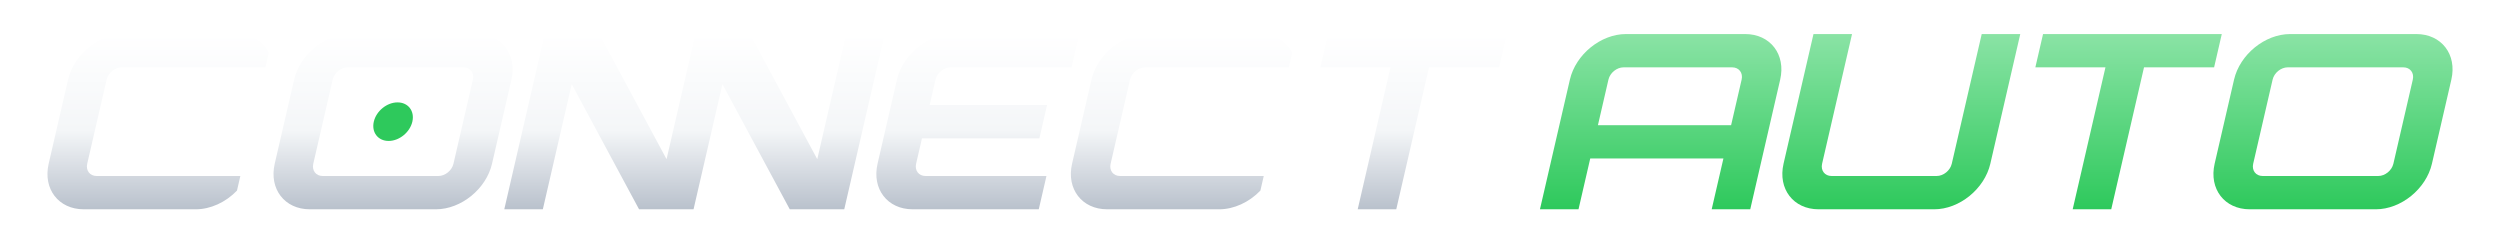
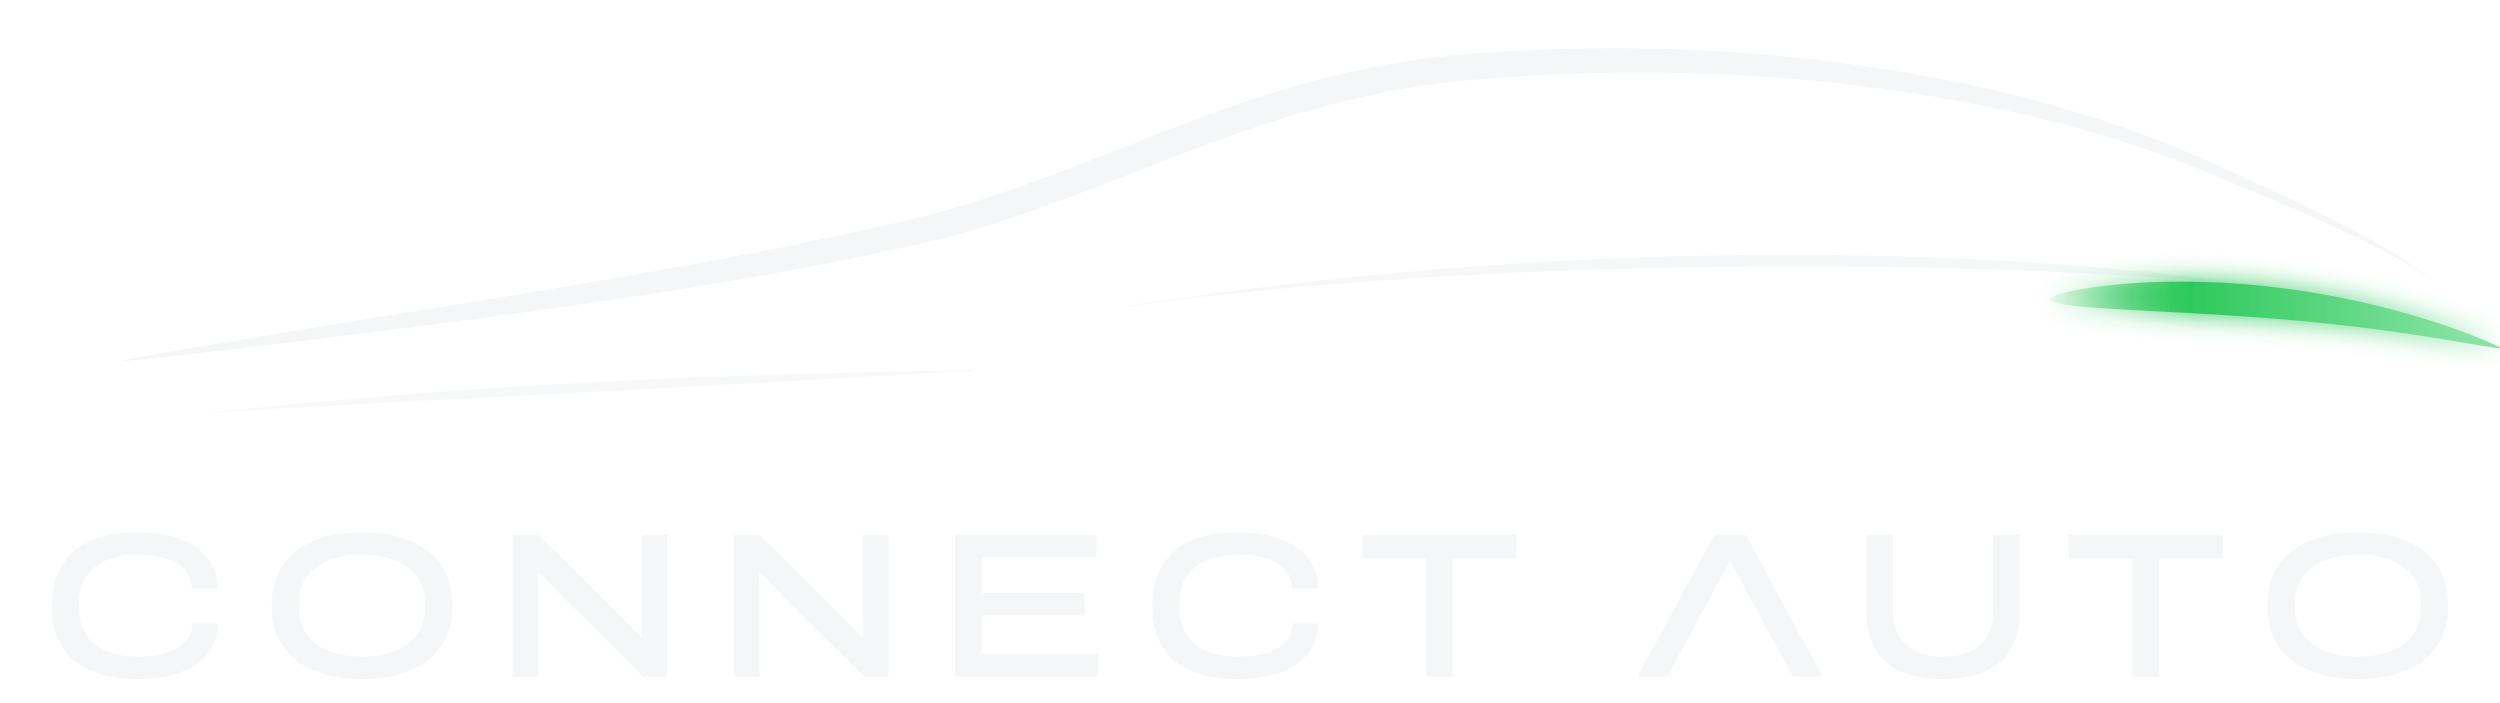
- <svg xmlns="http://www.w3.org/2000/svg" viewBox="-14 351.84 1028 100.06">
+ <svg xmlns="http://www.w3.org/2000/svg" viewBox="112 128 776 218">
  <defs>
-     <linearGradient id="gW" x1="0" y1="0" x2="0" y2="100" gradientUnits="userSpaceOnUse">
-       <stop offset="0" stop-color="#FFFFFF" />
-       <stop offset=".55" stop-color="#F4F6F8" />
-       <stop offset="1" stop-color="#B9C1CC" />
+     <linearGradient id="t" x1="744" y1="0" x2="880" y2="0" gradientUnits="userSpaceOnUse">
+       <stop offset="0" stop-color="#2EC95C" stop-opacity="0" />
+       <stop offset=".35" stop-color="#2EC95C" />
+       <stop offset="1" stop-color="#8AE3A5" />
    </linearGradient>
-     <linearGradient id="gA" x1="0" y1="0" x2="0" y2="100" gradientUnits="userSpaceOnUse">
-       <stop offset="0" stop-color="#8AE3A5" />
-       <stop offset="1" stop-color="#2EC95C" />
-     </linearGradient>
+     <filter id="gl" x="-20%" y="-200%" width="140%" height="500%">
+       <feGaussianBlur stdDeviation="4" result="b" />
+       <feMerge>
+         <feMergeNode in="b" />
+         <feMergeNode in="SourceGraphic" />
+       </feMerge>
+     </filter>
  </defs>
-   <g transform="translate(18.32 365.84) scale(0.72059) skewX(-13)">
-     <path d="M111 19L111 10.67A26 26 0 0 0 90 0L26 0A26 26 0 0 0 0 26L0 74A26 26 0 0 0 26 100L90 100A26 26 0 0 0 111 89.33L111 81L29 81A7 7 0 0 1 22 74L22 26A7 7 0 0 1 29 19ZM155 0L227 0A26 26 0 0 1 253 26L253 74A26 26 0 0 1 227 100L155 100A26 26 0 0 1 129 74L129 26A26 26 0 0 1 155 0ZM158 19A7 7 0 0 0 151 26L151 74A7 7 0 0 0 158 81L224 81A7 7 0 0 0 231 74L231 26A7 7 0 0 0 224 19ZM266 0L297.09 0L352 71.4L352 0L383.09 0L438 71.4L438 0L460 0L460 100L428.91 100L374 28.6L374 100L342.91 100L288 28.6L288 100L266 100ZM571 0L499 0A26 26 0 0 0 473 26L473 74A26 26 0 0 0 499 100L571 100L571 81L502 81A7 7 0 0 1 495 74L495 59.5L562 59.5L562 40.5L495 40.5L495 26A7 7 0 0 1 502 19L571 19ZM695 19L695 10.67A26 26 0 0 0 674 0L610 0A26 26 0 0 0 584 26L584 74A26 26 0 0 0 610 100L674 100A26 26 0 0 0 695 89.33L695 81L613 81A7 7 0 0 1 606 74L606 26A7 7 0 0 1 613 19ZM713 0L815 0L815 19L775 19L775 100L753 100L753 19L713 19Z" fill="url(#gW)" fill-rule="evenodd" />
-     <path d="M857 100L857 26A26 26 0 0 1 883 0L951 0A26 26 0 0 1 977 26L977 100L955 100L955 71L879 71L879 100ZM879 52L879 26A7 7 0 0 1 886 19L948 19A7 7 0 0 1 955 26L955 52ZM990 0L1012 0L1012 74A7 7 0 0 0 1019 81L1079 81A7 7 0 0 0 1086 74L1086 0L1108 0L1108 74A26 26 0 0 1 1082 100L1016 100A26 26 0 0 1 990 74ZM1121 0L1223 0L1223 19L1183 19L1183 100L1161 100L1161 19L1121 19ZM1262 0L1334 0A26 26 0 0 1 1360 26L1360 74A26 26 0 0 1 1334 100L1262 100A26 26 0 0 1 1236 74L1236 26A26 26 0 0 1 1262 0ZM1265 19A7 7 0 0 0 1258 26L1258 74A7 7 0 0 0 1265 81L1331 81A7 7 0 0 0 1338 74L1338 26A7 7 0 0 0 1331 19Z" fill="url(#gA)" fill-rule="evenodd" />
-     <circle cx="191.0" cy="50.0" r="11" fill="#2EC95C" />
-   </g>
+   <path d="M150.02,240.17 L155.62,239.57 L161.16,239.01 L166.64,238.41 L172.06,237.80 L177.42,237.19 L182.72,236.58 L187.96,235.96 L193.15,235.34 L198.28,234.73 L203.36,234.12 L208.38,233.50 L213.35,232.89 L218.28,232.28 L223.14,231.68 L227.96,231.07 L232.73,230.47 L237.45,229.87 L242.13,229.27 L246.75,228.67 L251.33,228.07 L255.87,227.47 L260.35,226.88 L264.80,226.28 L269.20,225.68 L273.56,225.09 L277.88,224.49 L282.15,223.89 L286.39,223.29 L290.58,222.69 L294.74,222.09 L298.86,221.49 L302.94,220.89 L306.98,220.28 L310.99,219.67 L314.96,219.06 L318.90,218.44 L322.80,217.82 L326.67,217.20 L330.51,216.57 L334.32,215.94 L338.10,215.31 L341.84,214.66 L345.56,214.02 L349.25,213.37 L352.91,212.71 L356.54,212.05 L360.15,211.38 L363.73,210.70 L367.29,210.02 L370.82,209.32 L374.33,208.63 L377.81,207.92 L381.27,207.20 L384.71,206.48 L388.14,205.75 L391.54,205.00 L394.92,204.25 L398.28,203.49 L401.63,202.72 L405.02,201.92 L408.00,201.10 L410.89,200.28 L413.75,199.44 L416.59,198.58 L419.40,197.71 L422.18,196.82 L424.94,195.92 L427.68,195.01 L430.39,194.09 L433.08,193.16 L435.75,192.22 L438.41,191.26 L441.04,190.31 L443.66,189.34 L446.27,188.37 L448.86,187.39 L451.43,186.41 L454.00,185.43 L456.55,184.44 L459.09,183.46 L461.63,182.47 L464.16,181.48 L466.68,180.50 L469.19,179.52 L471.70,178.54 L474.21,177.57 L476.72,176.60 L479.23,175.63 L481.74,174.68 L484.25,173.73 L486.76,172.79 L489.28,171.86 L491.80,170.94 L494.33,170.03 L496.86,169.13 L499.41,168.25 L501.96,167.38 L504.53,166.52 L507.11,165.68 L509.71,164.85 L512.31,164.05 L514.94,163.26 L517.58,162.49 L520.24,161.73 L522.92,161.00 L525.62,160.29 L528.35,159.61 L531.10,158.94 L533.87,158.30 L536.67,157.68 L539.50,157.09 L542.35,156.53 L545.24,155.99 L548.15,155.48 L551.10,154.99 L554.09,154.54 L557.10,154.12 L560.16,153.73 L563.25,153.37 L566.37,153.04 L570.82,152.64 L575.28,152.28 L579.73,151.95 L584.17,151.66 L588.60,151.39 L593.02,151.17 L597.43,150.98 L601.83,150.82 L606.22,150.69 L610.60,150.60 L614.96,150.54 L619.31,150.51 L623.65,150.52 L627.97,150.55 L632.27,150.62 L636.56,150.72 L640.84,150.86 L645.09,151.02 L649.33,151.21 L653.55,151.44 L657.75,151.69 L661.93,151.98 L666.09,152.29 L670.22,152.63 L674.34,153.01 L678.43,153.41 L682.50,153.84 L686.55,154.30 L690.57,154.78 L694.56,155.30 L698.53,155.84 L702.47,156.41 L706.39,157.01 L710.27,157.64 L714.13,158.29 L717.96,158.97 L721.76,159.67 L725.53,160.40 L729.27,161.15 L732.97,161.94 L736.64,162.74 L740.28,163.57 L743.89,164.43 L747.46,165.31 L750.99,166.21 L754.49,167.14 L757.95,168.09 L761.38,169.07 L764.76,170.06 L768.11,171.09 L771.42,172.13 L774.69,173.19 L777.92,174.28 L781.11,175.39 L784.25,176.52 L787.36,177.68 L790.42,178.85 L793.43,180.04 L796.40,181.26 L799.34,182.50 L800.76,183.08 L802.15,183.65 L803.54,184.22 L804.91,184.79 L806.27,185.35 L807.63,185.91 L808.97,186.47 L810.30,187.02 L811.63,187.57 L812.94,188.12 L814.24,188.67 L815.54,189.21 L816.82,189.75 L818.09,190.29 L819.36,190.83 L820.61,191.36 L821.85,191.90 L823.09,192.43 L824.31,192.96 L825.52,193.48 L826.73,194.01 L827.92,194.53 L829.10,195.06 L830.28,195.58 L831.44,196.10 L832.59,196.62 L833.74,197.13 L834.87,197.65 L835.99,198.16 L837.11,198.68 L838.21,199.19 L839.30,199.70 L840.39,200.22 L841.46,200.73 L842.53,201.24 L843.58,201.75 L844.62,202.26 L845.66,202.77 L846.68,203.28 L847.70,203.79 L848.70,204.30 L849.70,204.81 L850.68,205.32 L851.66,205.82 L852.63,206.33 L853.58,206.84 L854.53,207.35 L855.47,207.86 L856.39,208.38 L857.31,208.89 L858.22,209.40 L859.12,209.91 L860.01,210.42 L860.89,210.94 L861.76,211.45 L862.62,211.97 L863.46,212.50 L864.28,213.05 L865.10,213.60 L865.90,214.14 L866.10,213.86 L865.29,213.31 L864.48,212.76 L863.65,212.21 L862.82,211.66 L861.99,211.09 L861.15,210.52 L860.30,209.95 L859.44,209.38 L858.57,208.82 L857.69,208.25 L856.80,207.69 L855.89,207.13 L854.98,206.57 L854.06,206.01 L853.12,205.45 L852.18,204.89 L851.23,204.33 L850.26,203.77 L849.29,203.21 L848.30,202.66 L847.31,202.10 L846.30,201.54 L845.29,200.98 L844.26,200.43 L843.22,199.87 L842.18,199.31 L841.12,198.75 L840.06,198.19 L838.98,197.63 L837.89,197.07 L836.80,196.51 L835.69,195.95 L834.57,195.38 L833.45,194.82 L832.31,194.25 L831.16,193.69 L830.01,193.12 L828.84,192.55 L827.66,191.98 L826.48,191.41 L825.28,190.83 L824.07,190.26 L822.86,189.68 L821.63,189.10 L820.39,188.52 L819.15,187.93 L817.89,187.35 L816.62,186.76 L815.35,186.17 L814.06,185.58 L812.76,184.98 L811.46,184.38 L810.14,183.78 L808.81,183.18 L807.48,182.57 L806.13,181.96 L804.77,181.35 L803.41,180.74 L802.03,180.12 L800.66,179.50 L797.75,178.16 L794.78,176.84 L791.77,175.53 L788.71,174.25 L785.61,172.99 L782.46,171.75 L779.27,170.53 L776.04,169.33 L772.76,168.16 L769.44,167.01 L766.08,165.88 L762.69,164.77 L759.25,163.69 L755.77,162.63 L752.26,161.60 L748.71,160.59 L745.12,159.61 L741.49,158.65 L737.84,157.71 L734.14,156.81 L730.41,155.92 L726.65,155.07 L722.86,154.24 L719.03,153.43 L715.17,152.66 L711.28,151.91 L707.37,151.19 L703.42,150.50 L699.44,149.83 L695.44,149.20 L691.41,148.59 L687.35,148.02 L683.26,147.47 L679.16,146.95 L675.02,146.46 L670.86,146.01 L666.68,145.58 L662.48,145.19 L658.25,144.82 L654.01,144.49 L649.74,144.19 L645.45,143.92 L641.14,143.69 L636.82,143.48 L632.48,143.31 L628.11,143.18 L623.74,143.08 L619.35,143.01 L614.94,142.97 L610.51,142.98 L606.08,143.01 L601.63,143.08 L597.17,143.19 L592.69,143.33 L588.21,143.51 L583.71,143.73 L579.21,143.98 L574.69,144.27 L570.17,144.59 L565.63,144.96 L562.39,145.27 L559.20,145.61 L556.05,145.99 L552.93,146.40 L549.85,146.84 L546.80,147.32 L543.79,147.83 L540.81,148.36 L537.86,148.93 L534.94,149.52 L532.05,150.14 L529.19,150.79 L526.36,151.46 L523.55,152.15 L520.76,152.87 L518.01,153.61 L515.27,154.37 L512.55,155.15 L509.86,155.96 L507.18,156.78 L504.53,157.61 L501.89,158.47 L499.26,159.33 L496.65,160.22 L494.06,161.11 L491.48,162.02 L488.91,162.95 L486.35,163.88 L483.80,164.82 L481.25,165.77 L478.72,166.73 L476.19,167.70 L473.66,168.67 L471.14,169.65 L468.62,170.63 L466.10,171.62 L463.59,172.61 L461.07,173.60 L458.54,174.59 L456.02,175.58 L453.49,176.57 L450.95,177.56 L448.41,178.55 L445.86,179.53 L443.30,180.51 L440.73,181.48 L438.14,182.45 L435.55,183.41 L432.93,184.36 L430.31,185.31 L427.66,186.24 L425.00,187.16 L422.32,188.08 L419.62,188.98 L416.90,189.87 L414.16,190.75 L411.39,191.61 L408.59,192.45 L405.77,193.28 L402.98,194.08 L399.76,194.87 L396.45,195.67 L393.13,196.46 L389.78,197.24 L386.42,198.02 L383.03,198.78 L379.63,199.55 L376.20,200.30 L372.75,201.05 L369.28,201.79 L365.78,202.52 L362.25,203.25 L358.71,203.98 L355.13,204.70 L351.53,205.42 L347.90,206.13 L344.24,206.84 L340.55,207.54 L336.83,208.25 L333.09,208.95 L329.31,209.65 L325.50,210.34 L321.65,211.04 L317.77,211.73 L313.86,212.43 L309.91,213.12 L305.93,213.82 L301.91,214.51 L297.86,215.21 L293.76,215.91 L289.63,216.61 L285.46,217.31 L281.25,218.01 L277.00,218.72 L272.70,219.43 L268.37,220.14 L263.99,220.86 L259.57,221.58 L255.10,222.31 L250.59,223.04 L246.04,223.78 L241.44,224.52 L236.79,225.28 L232.09,226.04 L227.35,226.80 L222.56,227.58 L217.71,228.36 L212.82,229.15 L207.88,229.96 L202.88,230.77 L197.84,231.60 L192.74,232.44 L187.58,233.29 L182.37,234.16 L177.11,235.04 L171.80,235.95 L166.42,236.88 L161.00,237.83 L155.52,238.84 L149.98,239.83Z" fill="#F4F6F8" />
+   <path d="M462.02,223.17 L467.55,222.38 L473.11,221.62 L478.71,220.88 L484.36,220.23 L490.05,219.60 L495.77,218.99 L501.53,218.40 L507.32,217.84 L513.14,217.30 L518.98,216.78 L524.86,216.29 L530.76,215.82 L536.69,215.37 L542.64,214.94 L548.61,214.53 L554.60,214.15 L560.62,213.78 L566.64,213.44 L572.69,213.12 L578.75,212.81 L584.82,212.53 L590.90,212.27 L596.99,212.03 L603.09,211.81 L609.20,211.61 L615.31,211.43 L621.43,211.26 L627.54,211.12 L633.66,211.00 L639.78,210.89 L645.90,210.81 L652.01,210.74 L658.12,210.70 L664.23,210.67 L670.32,210.66 L676.41,210.67 L682.48,210.70 L688.54,210.75 L694.59,210.81 L700.63,210.90 L706.65,211.01 L712.65,211.13 L718.63,211.28 L724.59,211.45 L730.53,211.63 L736.45,211.84 L742.34,212.07 L748.20,212.32 L754.04,212.59 L759.85,212.88 L765.62,213.19 L771.37,213.53 L777.08,213.88 L782.75,214.26 L788.39,214.67 L794.00,215.09 L799.56,215.54 L805.08,216.01 L810.56,216.54 L815.98,217.17 L816.02,216.83 L810.60,216.19 L805.14,215.50 L799.63,214.80 L794.09,214.13 L788.50,213.50 L782.87,212.89 L777.21,212.31 L771.50,211.77 L765.76,211.25 L759.99,210.76 L754.18,210.30 L748.34,209.88 L742.47,209.48 L736.58,209.11 L730.66,208.77 L724.71,208.47 L718.74,208.19 L712.75,207.94 L706.73,207.73 L700.70,207.54 L694.66,207.39 L688.59,207.26 L682.52,207.17 L676.43,207.11 L670.33,207.07 L664.22,207.07 L658.10,207.10 L651.98,207.15 L645.85,207.24 L639.72,207.36 L633.59,207.50 L627.45,207.67 L621.32,207.88 L615.20,208.11 L609.07,208.37 L602.96,208.66 L596.85,208.97 L590.75,209.31 L584.66,209.68 L578.59,210.08 L572.53,210.50 L566.48,210.94 L560.45,211.42 L554.44,211.91 L548.45,212.44 L542.48,212.98 L536.53,213.56 L530.61,214.15 L524.72,214.77 L518.85,215.41 L513.01,216.07 L507.20,216.76 L501.42,217.47 L495.68,218.20 L489.97,218.95 L484.30,219.72 L478.66,220.51 L473.06,221.27 L467.50,222.04 L461.98,222.83Z" fill="#F4F6F8" opacity=".9" />
+   <path d="M178.01,256.17 L181.62,255.88 L185.24,255.59 L188.88,255.38 L192.53,255.17 L196.20,254.95 L199.87,254.75 L203.56,254.54 L207.26,254.33 L210.98,254.12 L214.70,253.92 L218.44,253.72 L222.19,253.51 L225.95,253.31 L229.72,253.11 L233.51,252.91 L237.30,252.71 L241.11,252.51 L244.93,252.31 L248.76,252.11 L252.60,251.91 L256.45,251.71 L260.31,251.50 L264.18,251.30 L268.07,251.10 L271.96,250.90 L275.86,250.69 L279.78,250.49 L283.70,250.28 L287.64,250.08 L291.58,249.87 L295.53,249.66 L299.50,249.45 L303.47,249.24 L307.45,249.03 L311.45,248.81 L315.45,248.60 L319.46,248.38 L323.48,248.16 L327.51,247.94 L331.54,247.72 L335.59,247.50 L339.65,247.27 L343.71,247.05 L347.78,246.82 L351.86,246.59 L355.95,246.36 L360.05,246.13 L364.15,245.90 L368.27,245.66 L372.39,245.43 L376.51,245.19 L380.65,244.96 L384.79,244.72 L388.95,244.48 L393.10,244.24 L397.27,244.00 L401.44,243.76 L405.62,243.51 L409.81,243.33 L414.01,243.17 L413.99,242.83 L409.80,242.98 L405.61,243.10 L401.42,243.16 L397.24,243.23 L393.07,243.30 L388.90,243.38 L384.75,243.47 L380.60,243.56 L376.45,243.65 L372.32,243.75 L368.19,243.85 L364.07,243.96 L359.96,244.07 L355.86,244.19 L351.76,244.32 L347.68,244.45 L343.60,244.58 L339.53,244.72 L335.47,244.87 L331.42,245.02 L327.38,245.18 L323.34,245.34 L319.32,245.51 L315.30,245.69 L311.30,245.87 L307.30,246.06 L303.32,246.26 L299.34,246.46 L295.38,246.67 L291.42,246.88 L287.47,247.10 L283.54,247.33 L279.61,247.56 L275.70,247.80 L271.79,248.04 L267.90,248.29 L264.02,248.55 L260.15,248.81 L256.29,249.08 L252.44,249.35 L248.60,249.63 L244.78,249.92 L240.96,250.21 L237.16,250.51 L233.37,250.81 L229.59,251.12 L225.82,251.43 L222.07,251.75 L218.32,252.08 L214.59,252.40 L210.88,252.74 L207.17,253.08 L203.48,253.42 L199.80,253.77 L196.13,254.13 L192.48,254.49 L188.84,254.85 L185.21,255.22 L181.59,255.53 L177.99,255.83Z" fill="#F4F6F8" opacity=".75" />
+   <path d="M748.01,221.17 L750.47,222.16 L752.89,222.59 L755.30,222.90 L757.69,223.15 L760.07,223.36 L762.45,223.54 L764.82,223.70 L767.18,223.85 L769.54,224.00 L771.89,224.13 L774.24,224.26 L776.58,224.38 L778.92,224.51 L781.26,224.63 L783.59,224.75 L785.92,224.87 L788.24,224.99 L790.56,225.12 L792.88,225.25 L795.20,225.38 L797.51,225.51 L799.82,225.65 L802.13,225.79 L804.44,225.94 L806.75,226.09 L809.05,226.25 L811.35,226.42 L813.66,226.58 L815.96,226.76 L818.26,226.94 L820.56,227.13 L822.86,227.33 L825.16,227.54 L827.46,227.75 L829.76,227.97 L832.06,228.20 L834.36,228.44 L836.66,228.68 L838.96,228.94 L841.27,229.20 L843.57,229.47 L845.88,229.76 L848.18,230.05 L850.49,230.35 L852.80,230.66 L855.12,230.98 L857.43,231.31 L859.75,231.65 L862.07,232.00 L864.40,232.36 L866.73,232.73 L869.06,233.10 L871.39,233.49 L873.73,233.88 L876.08,234.27 L878.43,234.67 L880.79,235.07 L883.16,235.45 L885.55,235.81 L887.95,236.17 L888.05,235.83 L885.85,234.80 L883.64,233.81 L881.41,232.88 L879.17,232.00 L876.92,231.14 L874.66,230.32 L872.40,229.52 L870.13,228.75 L867.86,228.00 L865.58,227.28 L863.30,226.58 L861.02,225.90 L858.73,225.24 L856.43,224.61 L854.13,224.00 L851.83,223.40 L849.52,222.83 L847.22,222.28 L844.90,221.75 L842.59,221.24 L840.27,220.76 L837.94,220.29 L835.62,219.84 L833.29,219.42 L830.95,219.01 L828.62,218.63 L826.28,218.27 L823.94,217.93 L821.59,217.60 L819.24,217.31 L816.89,217.03 L814.54,216.77 L812.18,216.54 L809.82,216.32 L807.46,216.13 L805.10,215.96 L802.73,215.82 L800.36,215.69 L797.99,215.59 L795.62,215.51 L793.24,215.45 L790.87,215.42 L788.49,215.41 L786.11,215.43 L783.72,215.47 L781.34,215.53 L778.96,215.63 L776.57,215.74 L774.18,215.89 L771.79,216.07 L769.40,216.27 L767.01,216.51 L764.63,216.78 L762.24,217.09 L759.85,217.44 L757.46,217.84 L755.08,218.30 L752.69,218.85 L750.32,219.55 L747.99,220.83Z" fill="url(#t)" filter="url(#gl)" />
+   <path d="M154.738 338.769Q145.988 338.769 140.036 336.166Q134.083 333.564 131.088 328.47Q128.092 323.377 128.092 315.976Q128.092 305.084 134.941 299.158Q141.791 293.231 154.627 293.231Q162.012 293.231 167.636 295.244Q173.259 297.257 176.407 301.136Q179.555 305.015 179.555 310.653H171.427Q171.427 307.06 169.293 304.742Q167.159 302.424 163.354 301.304Q159.55 300.184 154.466 300.184Q149.091 300.184 145.07 301.888Q141.05 303.591 138.812 306.924Q136.575 310.256 136.575 315.143V316.729Q136.575 321.758 138.828 325.106Q141.081 328.455 145.149 330.136Q149.218 331.816 154.624 331.816Q159.853 331.816 163.65 330.697Q167.448 329.577 169.542 327.26Q171.637 324.942 171.637 321.444H179.619Q179.619 327.001 176.48 330.88Q173.341 334.758 167.749 336.764Q162.158 338.769 154.738 338.769Z M224.338 338.769Q215.694 338.769 209.391 336.133Q203.087 333.498 199.698 328.412Q196.31 323.326 196.31 315.999Q196.31 308.61 199.698 303.556Q203.087 298.502 209.391 295.867Q215.694 293.231 224.338 293.231Q233.063 293.231 239.343 295.867Q245.624 298.502 249.013 303.556Q252.401 308.61 252.401 315.999Q252.401 323.326 249.013 328.412Q245.624 333.498 239.343 336.133Q233.063 338.769 224.338 338.769ZM224.371 331.816Q228.569 331.816 232.119 330.891Q235.668 329.965 238.315 328.116Q240.961 326.267 242.439 323.402Q243.918 320.537 243.918 316.674V315.216Q243.918 311.381 242.439 308.533Q240.961 305.685 238.315 303.838Q235.669 301.991 232.119 301.088Q228.569 300.184 224.371 300.184Q220.173 300.184 216.615 301.088Q213.058 301.991 210.404 303.838Q207.75 305.685 206.296 308.533Q204.841 311.381 204.841 315.216V316.674Q204.841 320.537 206.296 323.402Q207.75 326.267 210.406 328.116Q213.062 329.965 216.617 330.891Q220.173 331.816 224.371 331.816Z M271.111 338.0V294.0H279.011L304.939 319.685Q305.726 320.374 306.778 321.498Q307.829 322.621 308.946 323.77Q310.063 324.919 310.851 325.835H311.348Q311.3 324.535 311.227 322.61Q311.154 320.686 311.154 319.357V294.0H319.137V338.0H311.523L285.468 312.043Q283.863 310.471 282.144 308.617Q280.425 306.762 279.397 305.669H278.948Q278.997 306.627 279.045 308.678Q279.094 310.729 279.094 313.077V338.0Z M339.777 338.0V294.0H347.677L373.606 319.685Q374.392 320.374 375.444 321.498Q376.496 322.621 377.613 323.77Q378.729 324.919 379.517 325.835H380.014Q379.966 324.535 379.893 322.61Q379.82 320.686 379.82 319.357V294.0H387.803V338.0H380.189L354.134 312.043Q352.529 310.471 350.81 308.617Q349.091 306.762 348.063 305.669H347.614Q347.663 306.627 347.711 308.678Q347.76 310.729 347.76 313.077V338.0Z M408.443 338.0V294.0H452.348V300.952H416.717V312.069H448.613V319.022H416.717V331.048H452.861V338.0Z M496.275 338.769Q487.525 338.769 481.573 336.166Q475.62 333.564 472.624 328.47Q469.629 323.377 469.629 315.976Q469.629 305.084 476.478 299.158Q483.328 293.231 496.164 293.231Q503.549 293.231 509.173 295.244Q514.796 297.257 517.944 301.136Q521.092 305.015 521.092 310.653H512.964Q512.964 307.06 510.83 304.742Q508.695 302.424 504.891 301.304Q501.087 300.184 496.003 300.184Q490.628 300.184 486.607 301.888Q482.586 303.591 480.349 306.924Q478.112 310.256 478.112 315.143V316.729Q478.112 321.758 480.365 325.106Q482.618 328.455 486.686 330.136Q490.754 331.816 496.16 331.816Q501.39 331.816 505.187 330.697Q508.985 329.577 511.079 327.26Q513.173 324.942 513.173 321.444H521.156Q521.156 327.001 518.017 330.88Q514.877 334.758 509.286 336.764Q503.695 338.769 496.275 338.769Z M554.636 338.0V301.292H534.908V294.0H582.638V301.292H562.91V338.0Z M715.13 338.769Q707.052 338.769 701.778 336.268Q696.505 333.768 693.924 329.137Q691.343 324.506 691.343 318.177V294.0H699.616V317.962Q699.616 324.616 703.639 328.216Q707.661 331.816 715.13 331.816Q722.598 331.816 726.621 328.216Q730.643 324.616 730.643 317.962V294.0H738.917V318.177Q738.917 324.506 736.336 329.137Q733.755 333.768 728.506 336.268Q723.256 338.769 715.13 338.769Z M773.945 338.0V301.292H754.217V294.0H801.947V301.292H782.219V338.0Z M843.855 338.769Q835.211 338.769 828.907 336.133Q822.604 333.498 819.215 328.412Q815.827 323.326 815.827 315.999Q815.827 308.61 819.215 303.556Q822.604 298.502 828.907 295.867Q835.211 293.231 843.855 293.231Q852.58 293.231 858.86 295.867Q865.141 298.502 868.53 303.556Q871.918 308.61 871.918 315.999Q871.918 323.326 868.53 328.412Q865.141 333.498 858.86 336.133Q852.58 338.769 843.855 338.769ZM843.888 331.816Q848.086 331.816 851.636 330.891Q855.185 329.965 857.831 328.116Q860.478 326.267 861.956 323.402Q863.435 320.537 863.435 316.674V315.216Q863.435 311.381 861.956 308.533Q860.478 305.685 857.832 303.838Q855.186 301.991 851.636 301.088Q848.086 300.184 843.888 300.184Q839.69 300.184 836.132 301.088Q832.575 301.991 829.921 303.838Q827.267 305.685 825.813 308.533Q824.358 311.381 824.358 315.216V316.674Q824.358 320.537 825.813 323.402Q827.267 326.267 829.923 328.116Q832.579 329.965 836.134 330.891Q839.69 331.816 843.888 331.816Z M620.28,338.00 L644.15,294.00 L653.88,294.00 L677.75,338.00 L668.49,338.00 L649.02,302.11 L629.55,338.00Z" fill="#F4F6F8" />
</svg>
